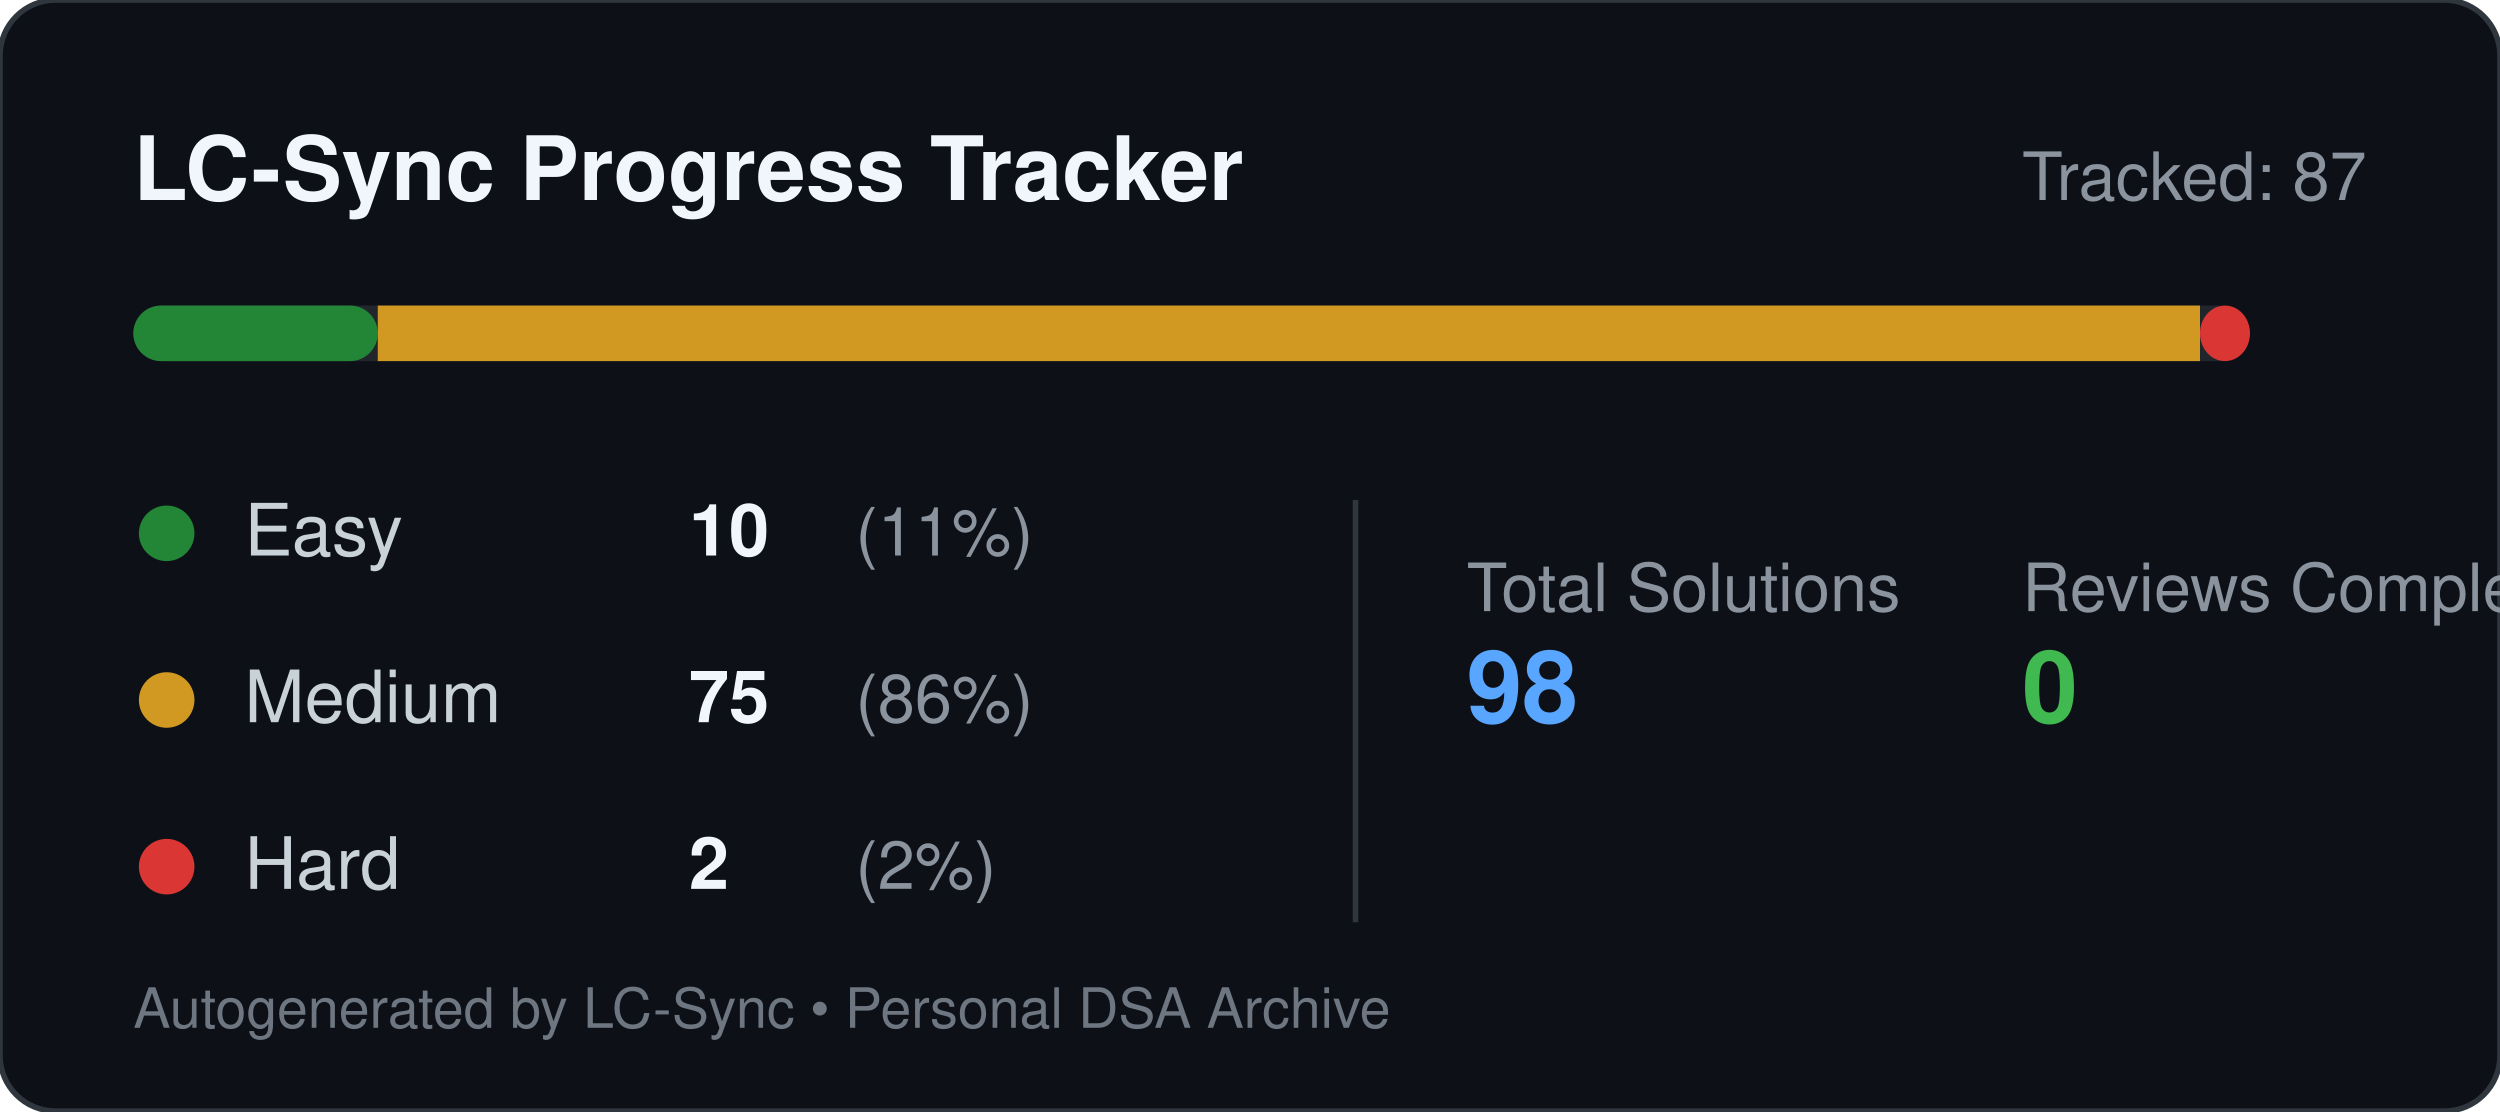
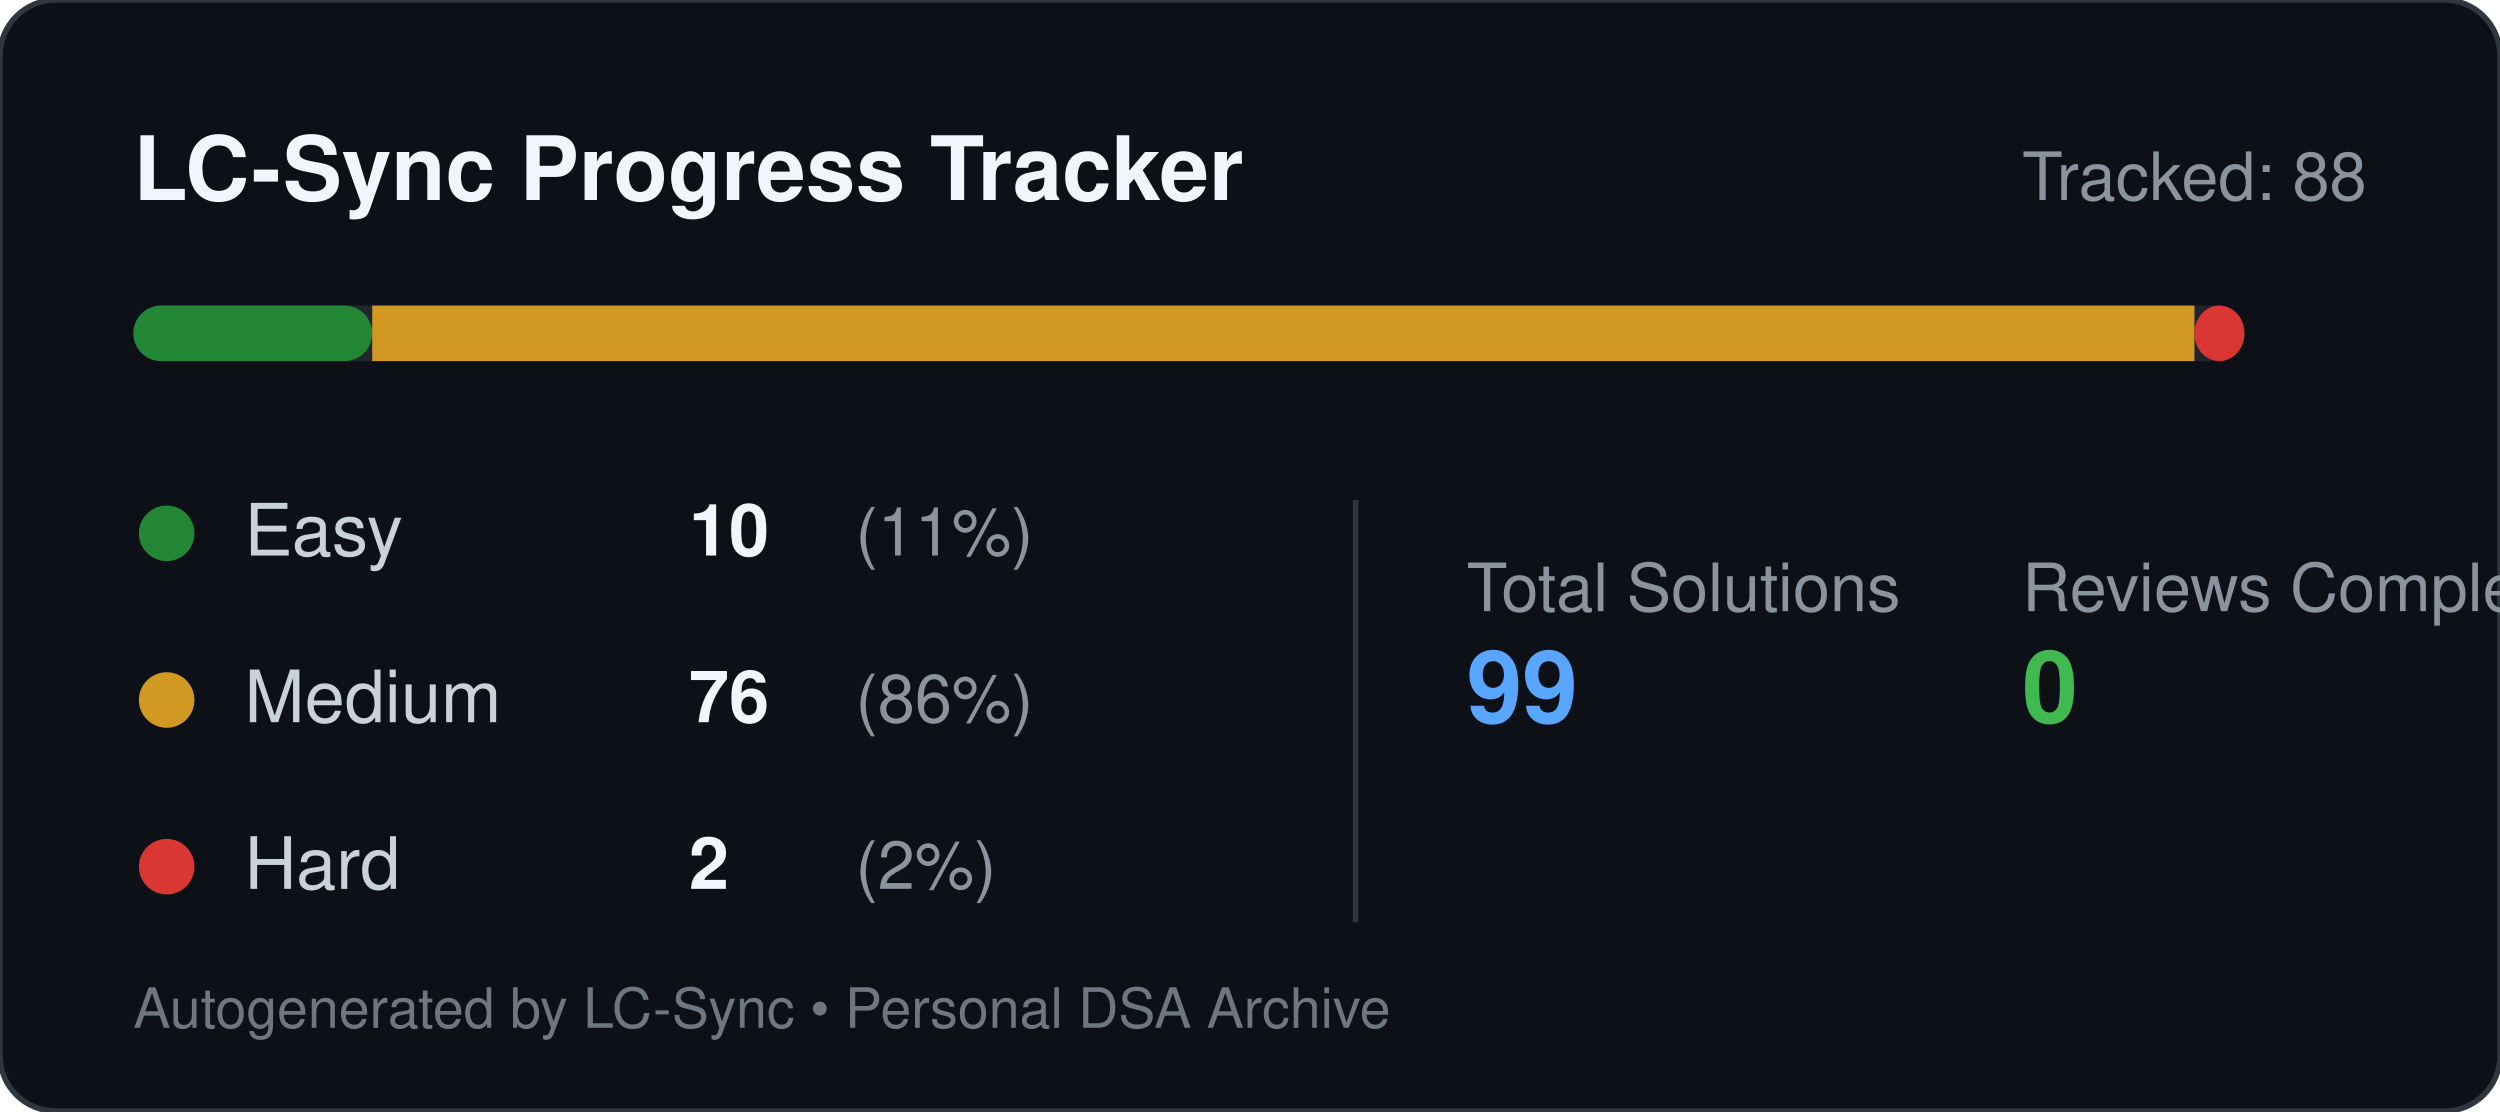
<svg xmlns="http://www.w3.org/2000/svg" width="450" height="200" viewBox="0 0 450 200" fill="none">
  <rect width="450" height="200" rx="10" fill="#0d1117" stroke="#30363d" stroke-width="1" />
  <text x="24" y="36" fill="#f0f6fc" font-family="-apple-system, BlinkMacSystemFont, 'Segoe UI', Helvetica, Arial, sans-serif" font-size="16" font-weight="600">LC-Sync Progress Tracker</text>
-   <text x="426" y="36" text-anchor="end" fill="#8b949e" font-family="-apple-system, BlinkMacSystemFont, 'Segoe UI', Helvetica, Arial, sans-serif" font-size="12">Tracked: 87</text>
+   <text x="426" y="36" text-anchor="end" fill="#8b949e" font-family="-apple-system, BlinkMacSystemFont, 'Segoe UI', Helvetica, Arial, sans-serif" font-size="12">Tracked: 88</text>
  <g transform="translate(24, 55)">
    <rect width="380" height="10" rx="5" fill="#21262d" />
-     <rect x="0" y="0" width="44" height="10" rx="5" fill="#238636" />
-     <rect x="44" y="0" width="328" height="10" fill="#d29922" />
-     <rect x="372" y="0" width="9" height="10" rx="5" fill="#da3633" />
+     <rect x="0" y="0" width="43" height="10" rx="5" fill="#238636" />
+     <rect x="43" y="0" width="328" height="10" fill="#d29922" />
+     <rect x="371" y="0" width="9" height="10" rx="5" fill="#da3633" />
  </g>
  <g transform="translate(24, 90)" font-family="-apple-system, BlinkMacSystemFont, 'Segoe UI', Helvetica, Arial, sans-serif">
    <circle cx="6" cy="6" r="5" fill="#238636" />
    <text x="20" y="10" fill="#c9d1d9" font-size="13">Easy</text>
    <text x="100" y="10" fill="#f0f6fc" font-size="13" font-weight="600">10</text>
    <text x="130" y="10" fill="#8b949e" font-size="12">(11%)</text>
    <circle cx="6" cy="36" r="5" fill="#d29922" />
    <text x="20" y="40" fill="#c9d1d9" font-size="13">Medium</text>
-     <text x="100" y="40" fill="#f0f6fc" font-size="13" font-weight="600">75</text>
+     <text x="100" y="40" fill="#f0f6fc" font-size="13" font-weight="600">76</text>
    <text x="130" y="40" fill="#8b949e" font-size="12">(86%)</text>
    <circle cx="6" cy="66" r="5" fill="#da3633" />
    <text x="20" y="70" fill="#c9d1d9" font-size="13">Hard</text>
    <text x="100" y="70" fill="#f0f6fc" font-size="13" font-weight="600">2</text>
    <text x="130" y="70" fill="#8b949e" font-size="12">(2%)</text>
    <line x1="220" y1="0" x2="220" y2="76" stroke="#30363d" stroke-width="1" />
    <text x="240" y="20" fill="#8b949e" font-size="12">Total Solutions</text>
-     <text x="240" y="40" fill="#58a6ff" font-size="18" font-weight="600">98</text>
+     <text x="240" y="40" fill="#58a6ff" font-size="18" font-weight="600">99</text>
    <text x="340" y="20" fill="#8b949e" font-size="12">Reviews Completed</text>
    <text x="340" y="40" fill="#3fb950" font-size="18" font-weight="600">0</text>
  </g>
  <text x="24" y="185" fill="#6e7681" font-family="-apple-system, BlinkMacSystemFont, 'Segoe UI', Helvetica, Arial, sans-serif" font-size="10">Autogenerated by LC-Sync • Personal DSA Archive</text>
</svg>
